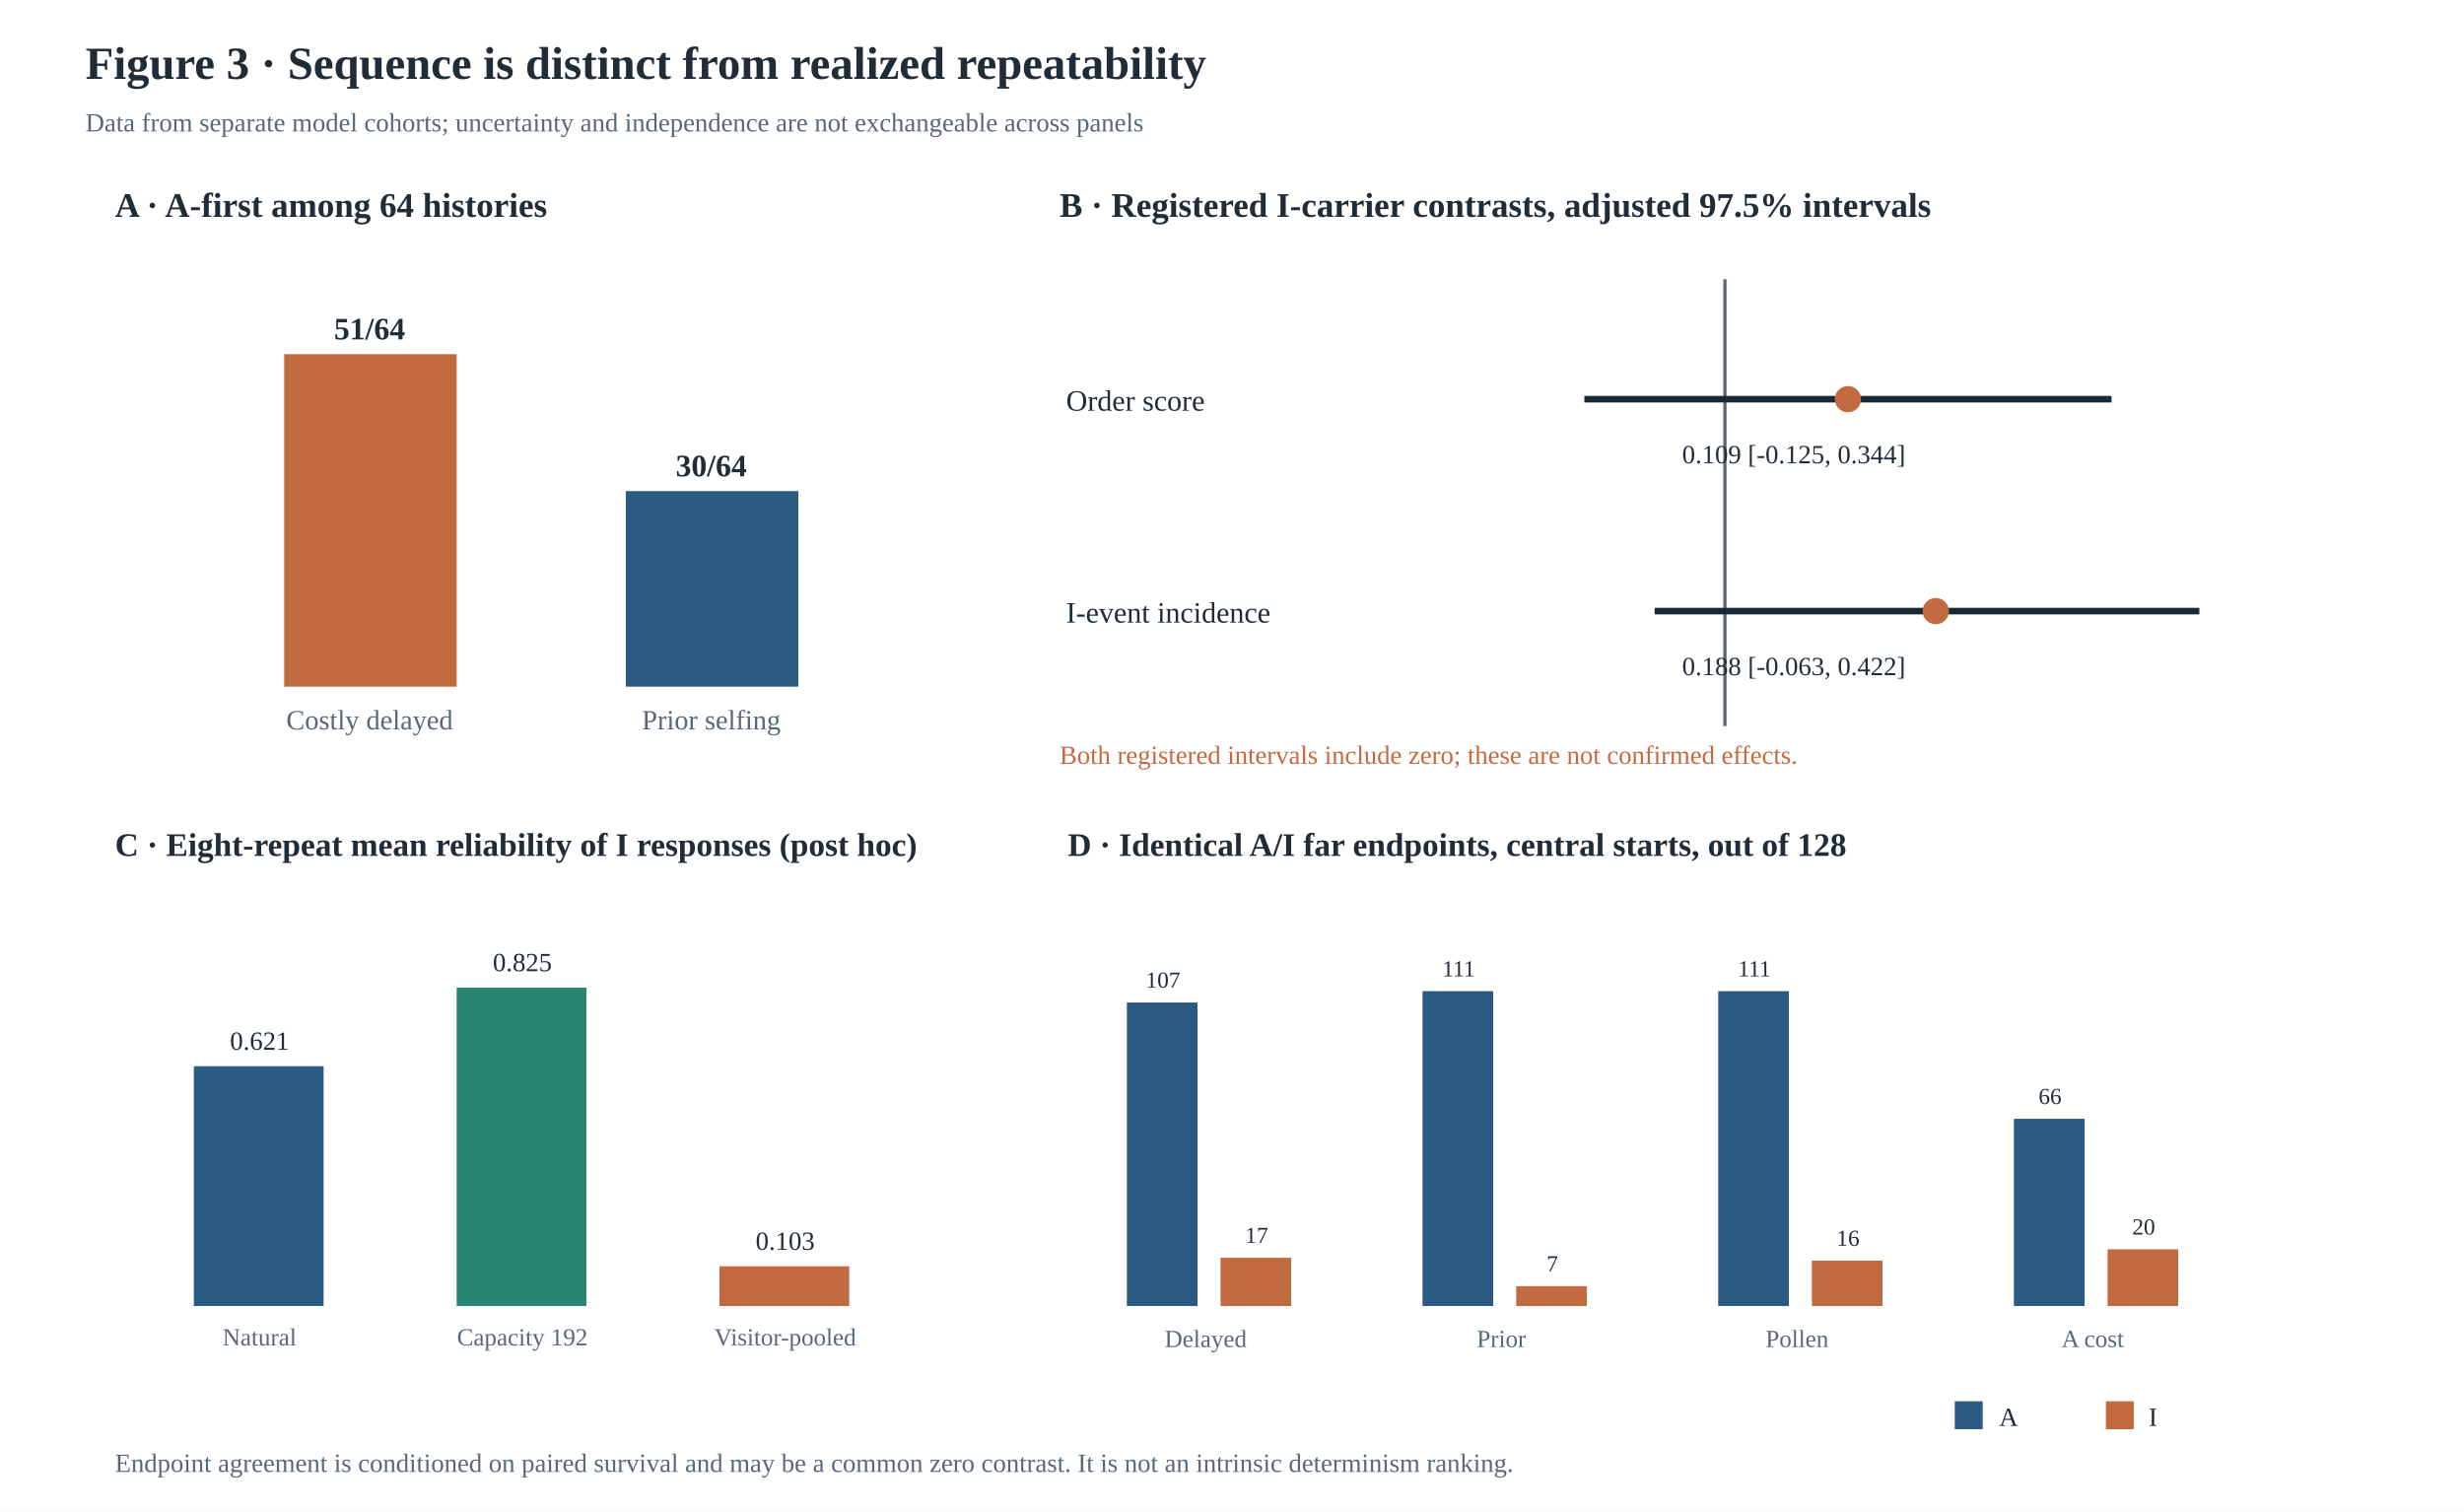
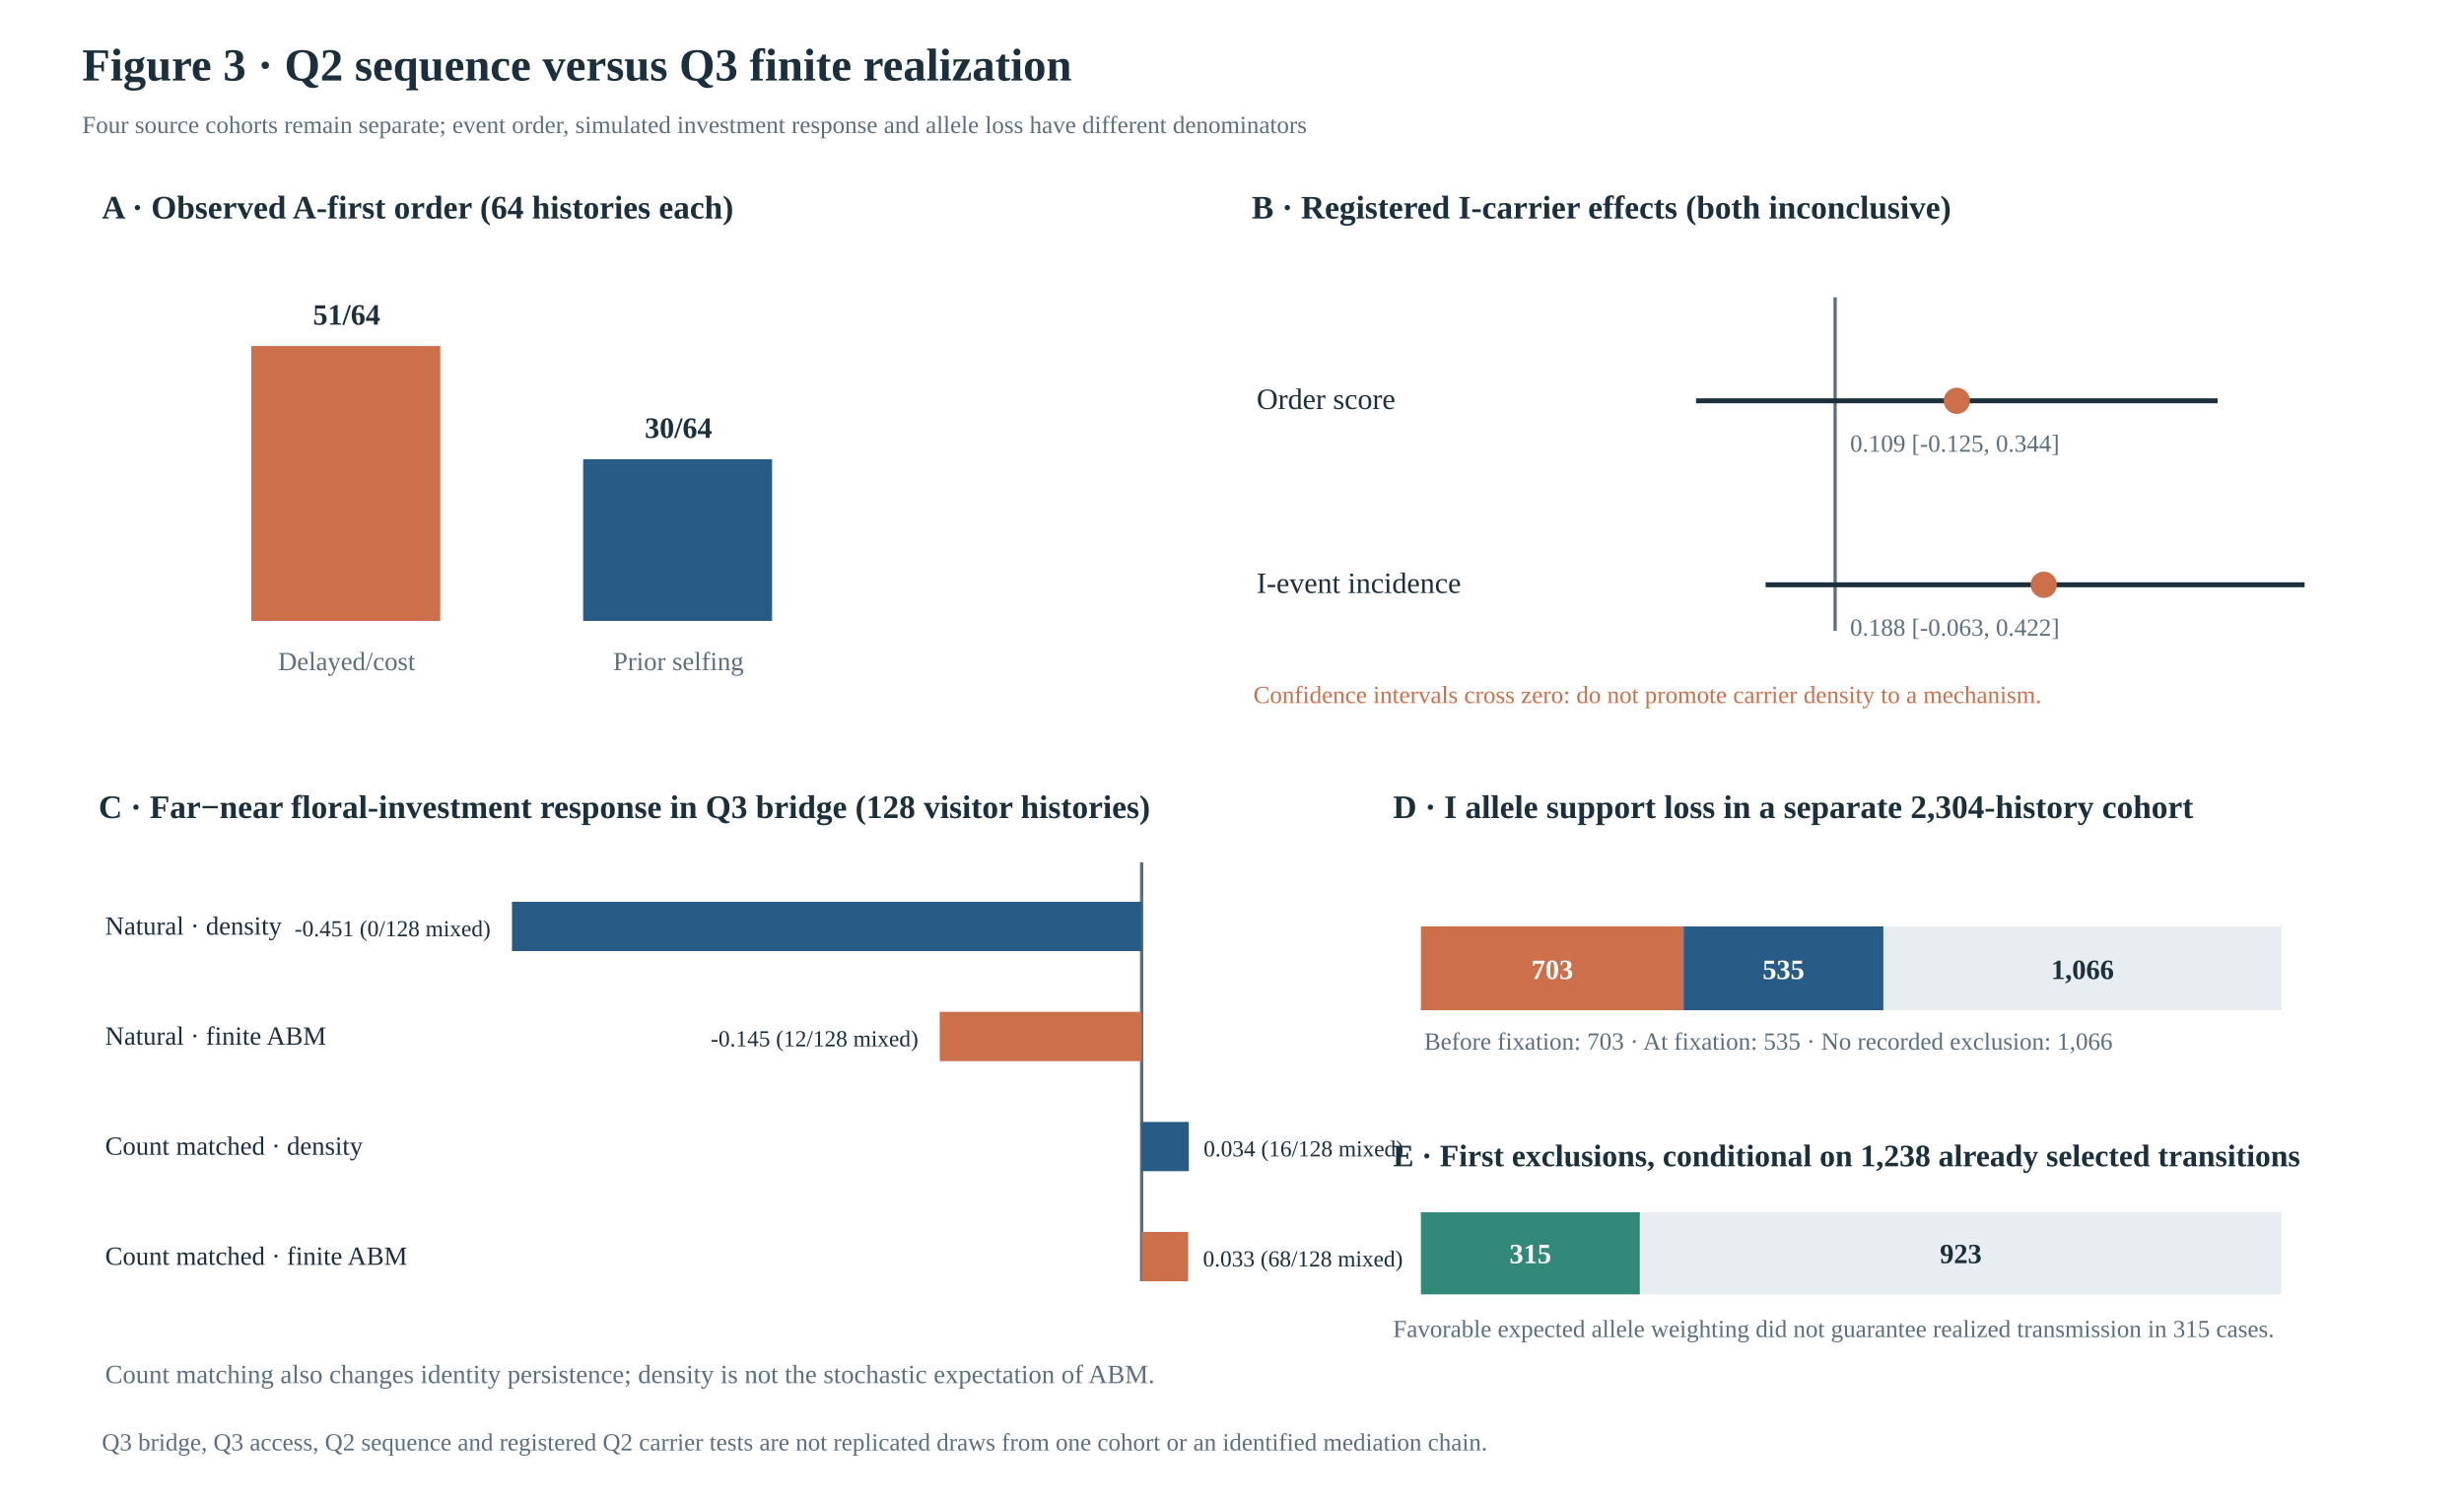
- <svg xmlns="http://www.w3.org/2000/svg" width="1500" height="920" viewBox="0 0 1500 920" role="img">
-   <rect x="0" y="0" width="1500" height="920" fill="white" />
-   <text x="52" y="48" font-size="28" text-anchor="start" fill="#202d39" font-weight="bold">Figure 3 · Sequence is distinct from realized repeatability</text>
-   <text x="52" y="80" font-size="16" text-anchor="start" fill="#586879" font-weight="normal">Data from separate model cohorts; uncertainty and independence are not exchangeable across panels</text>
-   <text x="70" y="132" font-size="21" text-anchor="start" fill="#202d39" font-weight="bold">A · A-first among 64 histories</text>
-   <rect x="173" y="215.594" width="105" height="202.406" fill="#c36b40" data-kind="chronology" data-setting="assurance_cost" data-count="51" data-denom="64" />
-   <text x="225" y="206.594" font-size="19" text-anchor="middle" fill="#202d39" font-weight="bold">51/64</text>
-   <text x="225" y="444" font-size="17" text-anchor="middle" fill="#586879" font-weight="normal">Costly delayed</text>
-   <rect x="381" y="298.938" width="105" height="119.062" fill="#2b5a83" data-kind="chronology" data-setting="prior_selfing" data-count="30" data-denom="64" />
-   <text x="433" y="289.938" font-size="19" text-anchor="middle" fill="#202d39" font-weight="bold">30/64</text>
-   <text x="433" y="444" font-size="17" text-anchor="middle" fill="#586879" font-weight="normal">Prior selfing</text>
-   <text x="645" y="132" font-size="21" text-anchor="start" fill="#202d39" font-weight="bold">B · Registered I-carrier contrasts, adjusted 97.5% intervals</text>
-   <line x1="1050.077" y1="170" x2="1050.077" y2="442" stroke="#586879" stroke-width="2" />
-   <text x="649" y="250" font-size="18" text-anchor="start" fill="#202d39" font-weight="normal">Order score</text>
-   <line x1="964.5" y1="243" x2="1285.413" y2="243" stroke="#172937" stroke-width="4" />
-   <circle cx="1124.957" cy="243" r="8" fill="#c36b40" data-kind="q2" data-endpoint="carrier_order_score_delta" data-value="0.109375" data-low="-0.125" data-high="0.34375" />
-   <text x="1092" y="282" font-size="16" text-anchor="middle" fill="#202d39" font-weight="normal">0.109  [-0.125, 0.344]</text>
-   <text x="649" y="379" font-size="18" text-anchor="start" fill="#202d39" font-weight="normal">I-event incidence</text>
-   <line x1="1007.288" y1="372" x2="1338.899" y2="372" stroke="#172937" stroke-width="4" />
-   <circle cx="1178.442" cy="372" r="8" fill="#c36b40" data-kind="q2" data-endpoint="carrier_I_event_delta" data-value="0.1875" data-low="-0.0625" data-high="0.421875" />
-   <text x="1092" y="411" font-size="16" text-anchor="middle" fill="#202d39" font-weight="normal">0.188  [-0.063, 0.422]</text>
-   <text x="645" y="465" font-size="16" text-anchor="start" fill="#c36b40" font-weight="normal">Both registered intervals include zero; these are not confirmed effects.</text>
-   <text x="70" y="521" font-size="20" text-anchor="start" fill="#202d39" font-weight="bold">C · Eight-repeat mean reliability of I responses (post hoc)</text>
-   <rect x="118" y="649.036" width="79" height="145.964" fill="#2b5a83" data-kind="reliability" data-treatment="natural" data-value="0.621123099130166" />
-   <text x="158" y="639.036" font-size="16" text-anchor="middle" fill="#202d39" font-weight="normal">0.621</text>
-   <text x="158" y="819" font-size="15" text-anchor="middle" fill="#586879" font-weight="normal">Natural</text>
-   <rect x="278" y="601.207" width="79" height="193.793" fill="#298572" data-kind="reliability" data-treatment="large_capacity" data-value="0.8246529353907934" />
-   <text x="318" y="591.207" font-size="16" text-anchor="middle" fill="#202d39" font-weight="normal">0.825</text>
-   <text x="318" y="819" font-size="15" text-anchor="middle" fill="#586879" font-weight="normal">Capacity 192</text>
-   <rect x="438" y="770.814" width="79" height="24.186" fill="#c36b40" data-kind="reliability" data-treatment="visitor_pooled" data-value="0.10291763944166836" />
-   <text x="478" y="760.814" font-size="16" text-anchor="middle" fill="#202d39" font-weight="normal">0.103</text>
-   <text x="478" y="819" font-size="15" text-anchor="middle" fill="#586879" font-weight="normal">Visitor-pooled</text>
-   <text x="650" y="521" font-size="20" text-anchor="start" fill="#202d39" font-weight="bold">D · Identical A/I far endpoints, central starts, out of 128</text>
-   <rect x="686" y="610.258" width="43" height="184.742" fill="#2b5a83" data-kind="endpoint_agree" data-setting="delayed_control" data-locus="A" data-count="107" data-denom="128" />
-   <text x="708" y="601.258" font-size="14" text-anchor="middle" fill="#202d39" font-weight="normal">107</text>
-   <rect x="743" y="765.648" width="43" height="29.352" fill="#c36b40" data-kind="endpoint_agree" data-setting="delayed_control" data-locus="I" data-count="17" data-denom="128" />
-   <text x="765" y="756.648" font-size="14" text-anchor="middle" fill="#202d39" font-weight="normal">17</text>
-   <text x="734" y="820" font-size="15" text-anchor="middle" fill="#586879" font-weight="normal">Delayed</text>
-   <rect x="866" y="603.352" width="43" height="191.648" fill="#2b5a83" data-kind="endpoint_agree" data-setting="prior_selfing" data-locus="A" data-count="111" data-denom="128" />
-   <text x="888" y="594.352" font-size="14" text-anchor="middle" fill="#202d39" font-weight="normal">111</text>
-   <rect x="923" y="782.914" width="43" height="12.086" fill="#c36b40" data-kind="endpoint_agree" data-setting="prior_selfing" data-locus="I" data-count="7" data-denom="128" />
-   <text x="945" y="773.914" font-size="14" text-anchor="middle" fill="#202d39" font-weight="normal">7</text>
-   <text x="914" y="820" font-size="15" text-anchor="middle" fill="#586879" font-weight="normal">Prior</text>
-   <rect x="1046" y="603.352" width="43" height="191.648" fill="#2b5a83" data-kind="endpoint_agree" data-setting="pollen_discount" data-locus="A" data-count="111" data-denom="128" />
-   <text x="1068" y="594.352" font-size="14" text-anchor="middle" fill="#202d39" font-weight="normal">111</text>
-   <rect x="1103" y="767.375" width="43" height="27.625" fill="#c36b40" data-kind="endpoint_agree" data-setting="pollen_discount" data-locus="I" data-count="16" data-denom="128" />
-   <text x="1125" y="758.375" font-size="14" text-anchor="middle" fill="#202d39" font-weight="normal">16</text>
-   <text x="1094" y="820" font-size="15" text-anchor="middle" fill="#586879" font-weight="normal">Pollen</text>
-   <rect x="1226" y="681.047" width="43" height="113.953" fill="#2b5a83" data-kind="endpoint_agree" data-setting="assurance_cost" data-locus="A" data-count="66" data-denom="128" />
-   <text x="1248" y="672.047" font-size="14" text-anchor="middle" fill="#202d39" font-weight="normal">66</text>
-   <rect x="1283" y="760.469" width="43" height="34.531" fill="#c36b40" data-kind="endpoint_agree" data-setting="assurance_cost" data-locus="I" data-count="20" data-denom="128" />
-   <text x="1305" y="751.469" font-size="14" text-anchor="middle" fill="#202d39" font-weight="normal">20</text>
-   <text x="1274" y="820" font-size="15" text-anchor="middle" fill="#586879" font-weight="normal">A cost</text>
-   <rect x="1190" y="853" width="17" height="17" fill="#2b5a83" />
-   <text x="1217" y="868" font-size="16" text-anchor="start" fill="#202d39" font-weight="normal">A</text>
-   <rect x="1282" y="853" width="17" height="17" fill="#c36b40" />
-   <text x="1308" y="868" font-size="16" text-anchor="start" fill="#202d39" font-weight="normal">I</text>
-   <text x="70" y="896" font-size="16" text-anchor="start" fill="#586879" font-weight="normal">Endpoint agreement is conditioned on paired survival and may be a common zero contrast. It is not an intrinsic determinism ranking.</text>
+ <svg xmlns="http://www.w3.org/2000/svg" width="1500" height="915" viewBox="0 0 1500 915" role="img">
+   <rect x="0" y="0" width="1500" height="915" fill="white" />
+   <text x="50" y="49" font-size="28" text-anchor="start" fill="#1b2f3c" font-weight="bold">Figure 3 · Q2 sequence versus Q3 finite realization</text>
+   <text x="50" y="81" font-size="15" text-anchor="start" fill="#5c6f7e" font-weight="normal">Four source cohorts remain separate; event order, simulated investment response and allele loss have different denominators</text>
+   <text x="62" y="133" font-size="20" text-anchor="start" fill="#1b2f3c" font-weight="bold">A · Observed A-first order (64 histories each)</text>
+   <text x="762" y="133" font-size="20" text-anchor="start" fill="#1b2f3c" font-weight="bold">B · Registered I-carrier effects (both inconclusive)</text>
+   <rect x="153" y="210.656" width="115" height="167.344" fill="#cb704b" data-kind="chronology" data-setting="assurance_cost" data-count="51" data-denom="64" />
+   <text x="211" y="197.656" font-size="18" text-anchor="middle" fill="#1b2f3c" font-weight="bold">51/64</text>
+   <text x="211" y="408" font-size="16" text-anchor="middle" fill="#5c6f7e" font-weight="normal">Delayed/cost</text>
+   <rect x="355" y="279.562" width="115" height="98.438" fill="#285b85" data-kind="chronology" data-setting="prior_selfing" data-count="30" data-denom="64" />
+   <text x="413" y="266.562" font-size="18" text-anchor="middle" fill="#1b2f3c" font-weight="bold">30/64</text>
+   <text x="413" y="408" font-size="16" text-anchor="middle" fill="#5c6f7e" font-weight="normal">Prior selfing</text>
+   <line x1="1117.161" y1="181" x2="1117.161" y2="384" stroke="#5c6f7e" stroke-width="2" />
+   <text x="765" y="249" font-size="18" text-anchor="start" fill="#1c2e3f" font-weight="normal">Order score</text>
+   <line x1="1032.484" y1="244" x2="1350.024" y2="244" stroke="#1b2f3c" stroke-width="3" />
+   <circle cx="1191.254" cy="244" r="8" fill="#cb704b" data-kind="q2" data-endpoint="carrier_order_score_delta" data-value="0.109375" data-low="-0.125" data-high="0.34375" />
+   <text x="1190" y="275" font-size="15" text-anchor="middle" fill="#5c6f7e" font-weight="normal">0.109 [-0.125, 0.344]</text>
+   <text x="765" y="361" font-size="18" text-anchor="start" fill="#1c2e3f" font-weight="normal">I-event incidence</text>
+   <line x1="1074.823" y1="356" x2="1402.948" y2="356" stroke="#1b2f3c" stroke-width="3" />
+   <circle cx="1244.177" cy="356" r="8" fill="#cb704b" data-kind="q2" data-endpoint="carrier_I_event_delta" data-value="0.1875" data-low="-0.0625" data-high="0.421875" />
+   <text x="1190" y="387" font-size="15" text-anchor="middle" fill="#5c6f7e" font-weight="normal">0.188 [-0.063, 0.422]</text>
+   <text x="763" y="428" font-size="15" text-anchor="start" fill="#cb704b" font-weight="normal">Confidence intervals cross zero: do not promote carrier density to a mechanism.</text>
+   <text x="60" y="498" font-size="20" text-anchor="start" fill="#1b2f3c" font-weight="bold">C · Far−near floral-investment response in Q3 bridge (128 visitor histories)</text>
+   <line x1="695" y1="525" x2="695" y2="780" stroke="#5c6f7e" stroke-width="2" />
+   <text x="64" y="569" font-size="16" text-anchor="start" fill="#1c2e3f" font-weight="normal">Natural · density</text>
+   <rect x="311.664" y="549" width="383.336" height="30" fill="#285b85" data-kind="q3_response" data-intervention="natural" data-model="density" data-mean="-0.45098306258395304" data-mixed="0" data-denom="128" />
+   <text x="298.664" y="570" font-size="14" text-anchor="end" fill="#1b2f3c" font-weight="normal">-0.451  (0/128 mixed)</text>
+   <text x="64" y="636" font-size="16" text-anchor="start" fill="#1c2e3f" font-weight="normal">Natural · finite ABM</text>
+   <rect x="572.06" y="616" width="122.94" height="30" fill="#cb704b" data-kind="q3_response" data-intervention="natural" data-model="individual" data-mean="-0.1446356879340278" data-mixed="12" data-denom="128" />
+   <text x="559.06" y="637" font-size="14" text-anchor="end" fill="#1b2f3c" font-weight="normal">-0.145  (12/128 mixed)</text>
+   <text x="64" y="703" font-size="16" text-anchor="start" fill="#1c2e3f" font-weight="normal">Count matched · density</text>
+   <rect x="695" y="683" width="28.694" height="30" fill="#285b85" data-kind="q3_response" data-intervention="richness_matched" data-model="density" data-mean="0.03375734077068991" data-mixed="16" data-denom="128" />
+   <text x="732.694" y="704" font-size="14" text-anchor="start" fill="#1b2f3c" font-weight="normal">0.034  (16/128 mixed)</text>
+   <text x="64" y="770" font-size="16" text-anchor="start" fill="#1c2e3f" font-weight="normal">Count matched · finite ABM</text>
+   <rect x="695" y="750" width="28.324" height="30" fill="#cb704b" data-kind="q3_response" data-intervention="richness_matched" data-model="individual" data-mean="0.0333226521809896" data-mixed="68" data-denom="128" />
+   <text x="732.324" y="771" font-size="14" text-anchor="start" fill="#1b2f3c" font-weight="normal">0.033  (68/128 mixed)</text>
+   <text x="64" y="842" font-size="16" text-anchor="start" fill="#5c6f7e" font-weight="normal">Count matching also changes identity persistence; density is not the stochastic expectation of ABM.</text>
+   <text x="848" y="498" font-size="20" text-anchor="start" fill="#1b2f3c" font-weight="bold">D · I allele support loss in a separate 2,304-history cohort</text>
+   <rect x="865" y="564" width="159.884" height="51" fill="#cb704b" data-kind="q3_access" data-category="before-fixation" data-count="703" data-denom="2304" />
+   <text x="944.942" y="596" font-size="17" text-anchor="middle" fill="white" font-weight="bold">703</text>
+   <rect x="1024.884" y="564" width="121.675" height="51" fill="#285b85" data-kind="q3_access" data-category="at-fixation" data-count="535" data-denom="2304" />
+   <text x="1085.721" y="596" font-size="17" text-anchor="middle" fill="white" font-weight="bold">535</text>
+   <rect x="1146.559" y="564" width="242.441" height="51" fill="#e7edf0" data-kind="q3_access" data-category="not-excluded" data-count="1066" data-denom="2304" />
+   <text x="1267.78" y="596" font-size="17" text-anchor="middle" fill="#1b2f3c" font-weight="bold">1,066</text>
+   <text x="867" y="639" font-size="15" text-anchor="start" fill="#5c6f7e" font-weight="normal">Before fixation: 703   ·   At fixation: 535   ·   No recorded exclusion: 1,066</text>
+   <text x="848" y="710" font-size="19" text-anchor="start" fill="#1b2f3c" font-weight="bold">E · First exclusions, conditional on 1,238 already selected transitions</text>
+   <rect x="865" y="738" width="133.328" height="50" fill="#338979" data-kind="q3_selected" data-category="favorable-but-lost" data-count="315" data-denom="1238" />
+   <rect x="998.328" y="738" width="390.672" height="50" fill="#e7edf0" data-kind="q3_selected" data-category="other-first-exclusions" data-count="923" data-denom="1238" />
+   <text x="931.664" y="769" font-size="17" text-anchor="middle" fill="white" font-weight="bold">315</text>
+   <text x="1193.664" y="769" font-size="17" text-anchor="middle" fill="#1b2f3c" font-weight="bold">923</text>
+   <text x="848" y="814" font-size="15" text-anchor="start" fill="#5c6f7e" font-weight="normal">Favorable expected allele weighting did not guarantee realized transmission in 315 cases.</text>
+   <text x="62" y="883" font-size="15" text-anchor="start" fill="#5c6f7e" font-weight="normal">Q3 bridge, Q3 access, Q2 sequence and registered Q2 carrier tests are not replicated draws from one cohort or an identified mediation chain.</text>
</svg>
